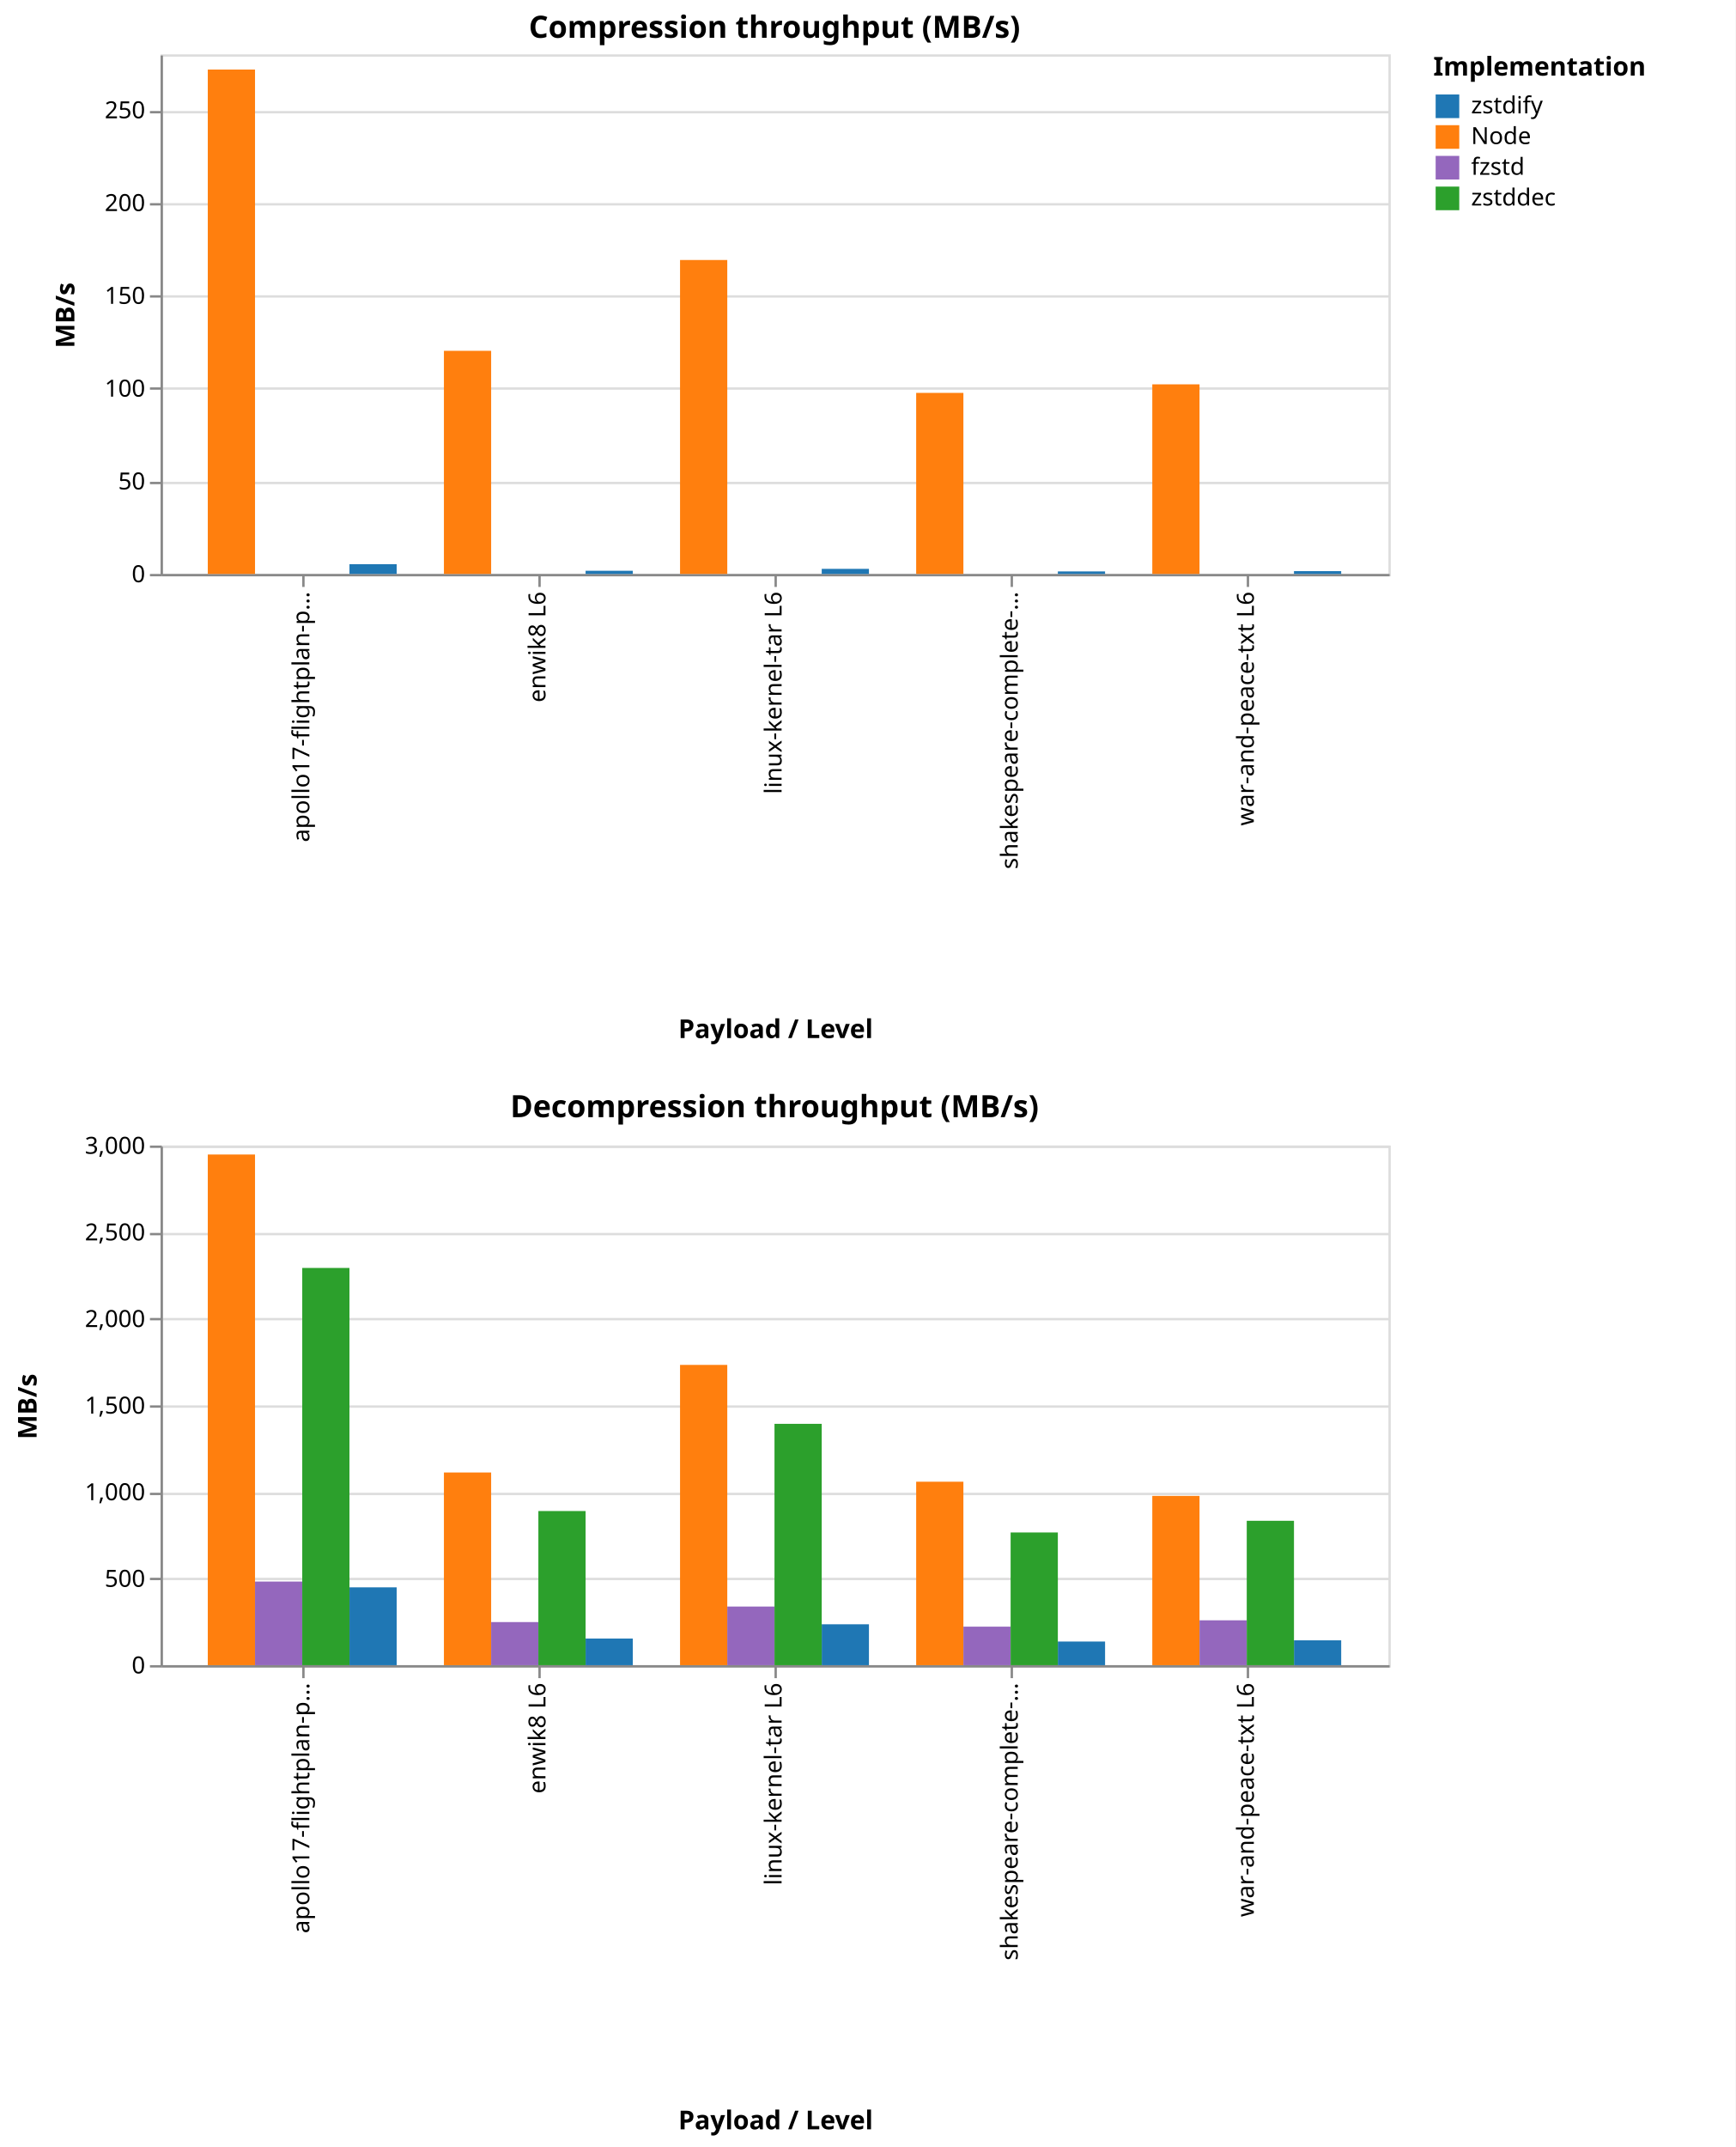
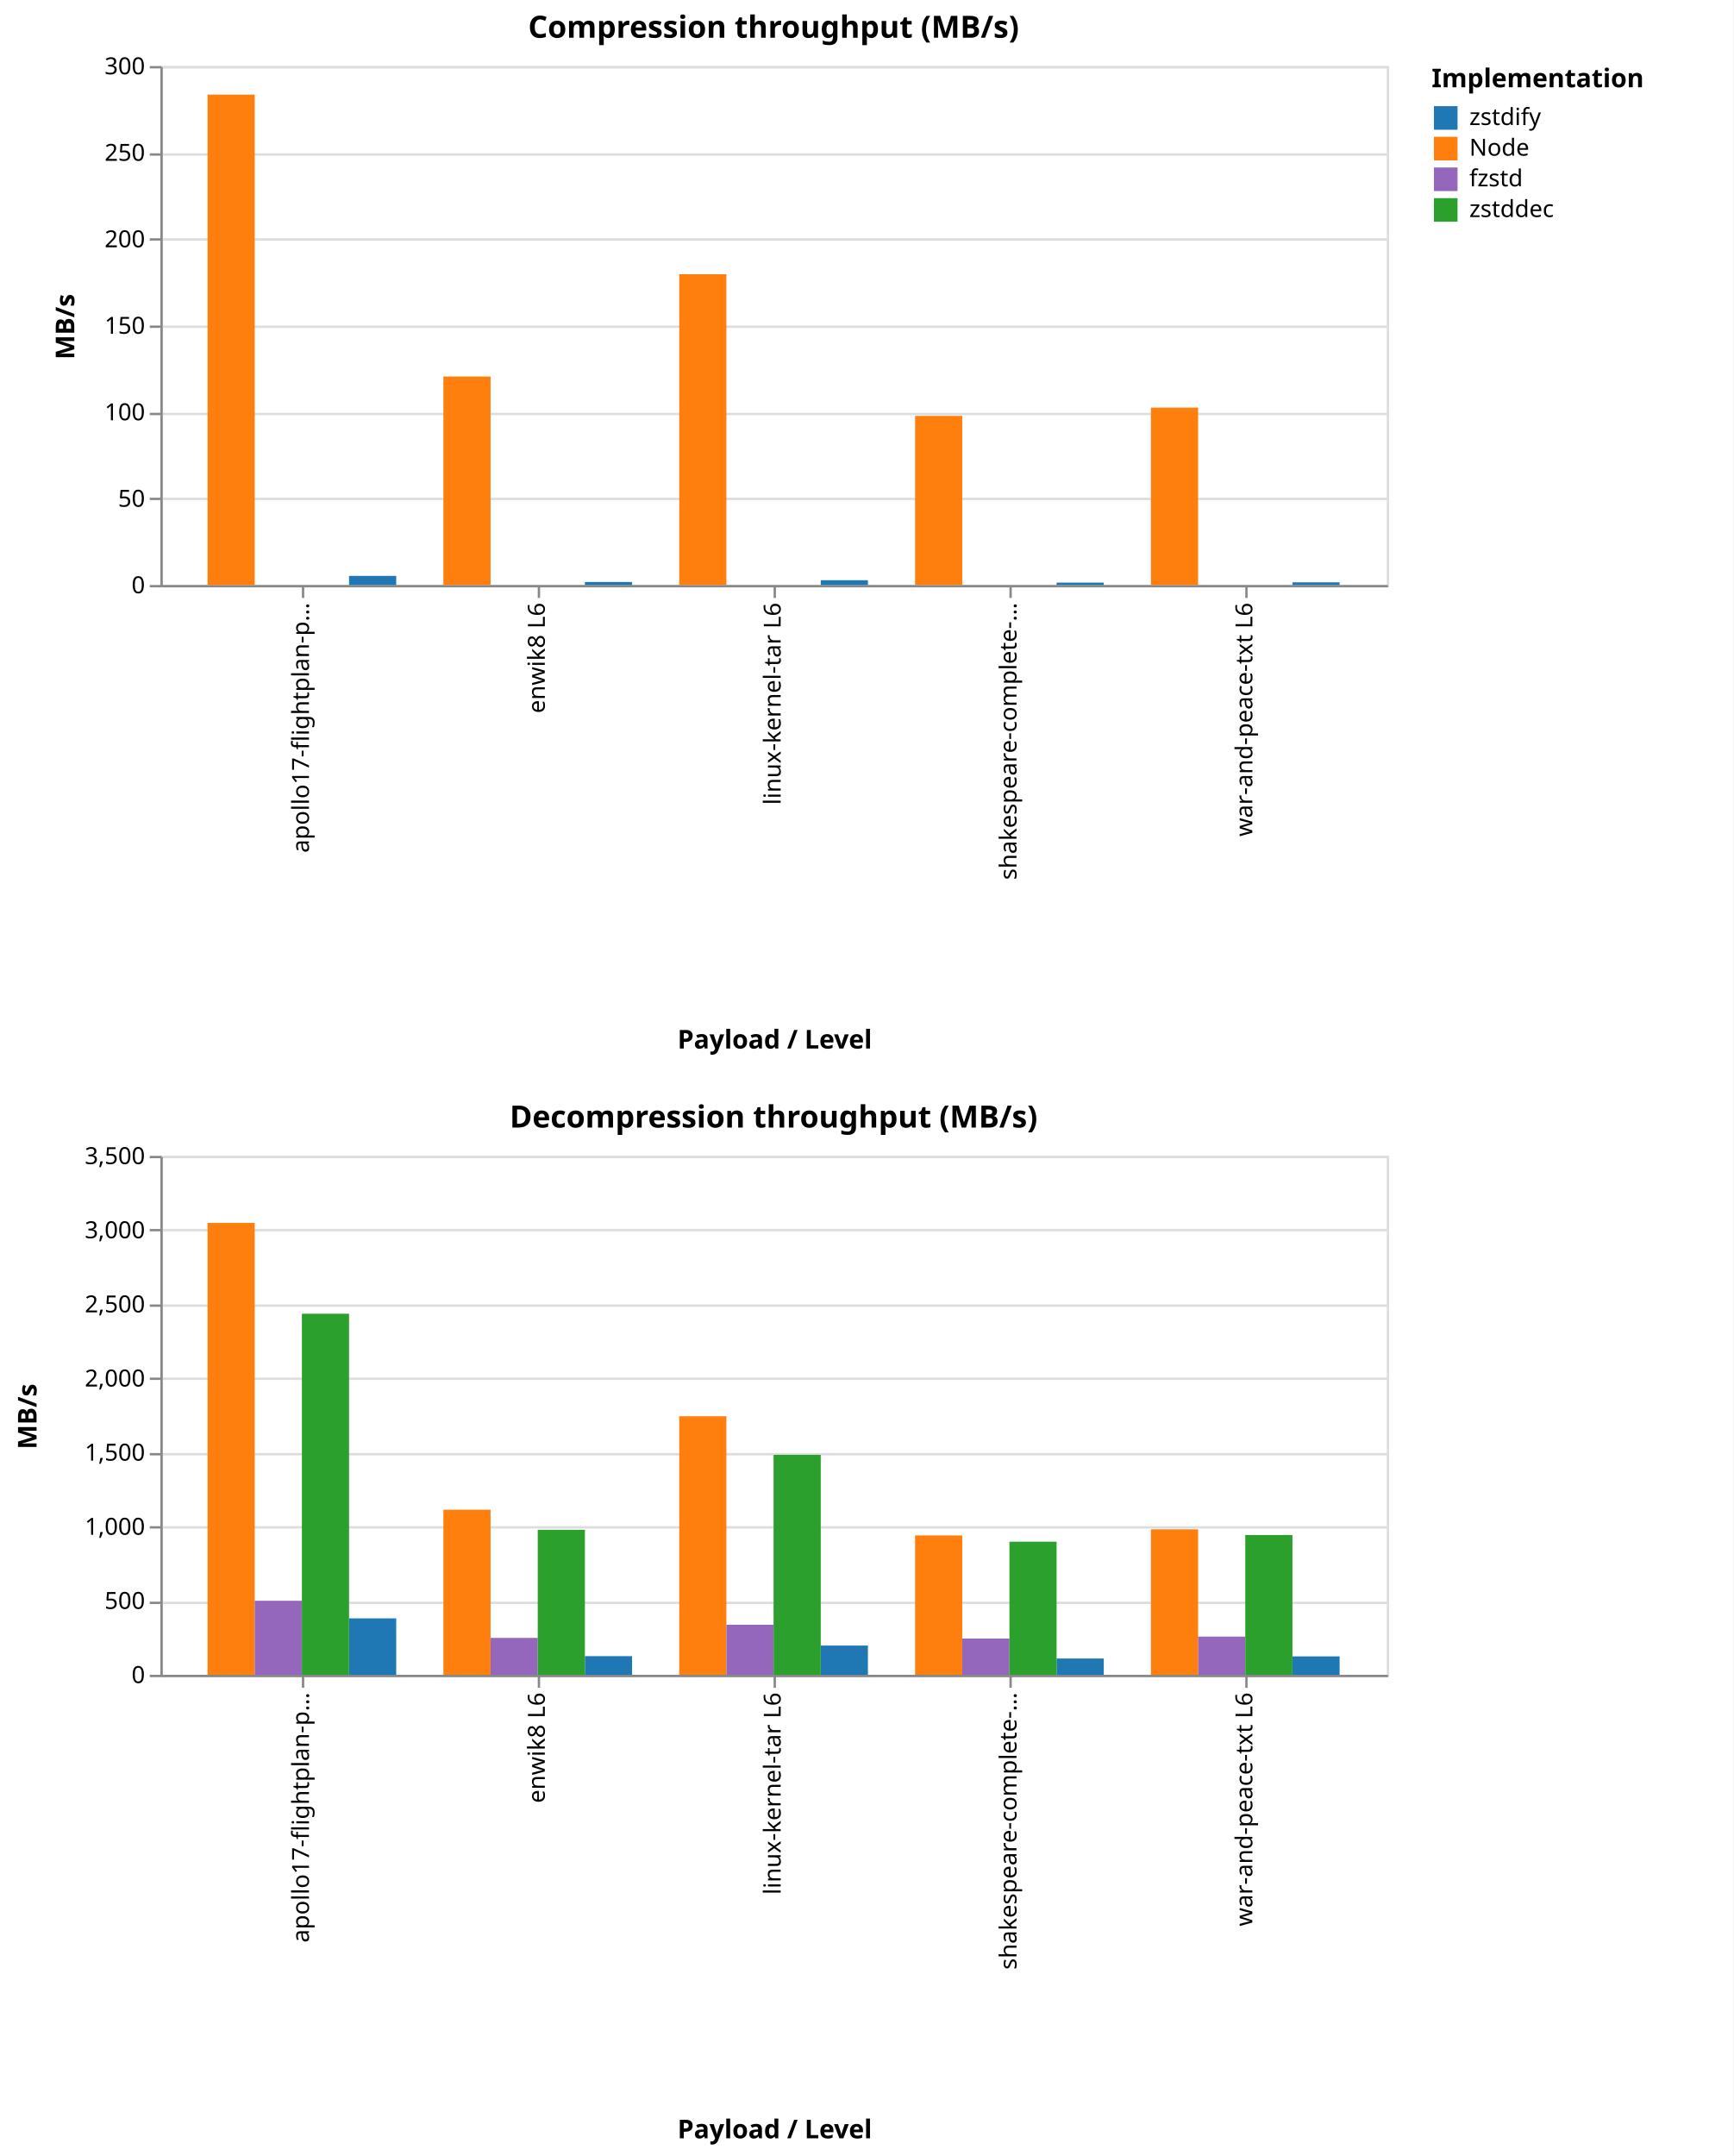
- <svg xmlns="http://www.w3.org/2000/svg" version="1.1" class="marks" width="735" height="909" viewBox="0 0 735 909">
-   <rect width="735" height="909" fill="white" />
-   <g fill="none" stroke-miterlimit="10" transform="translate(68,23)">
+ <svg xmlns="http://www.w3.org/2000/svg" version="1.1" class="marks" width="735" height="914" viewBox="0 0 735 914">
+   <rect width="735" height="914" fill="white" />
+   <g fill="none" stroke-miterlimit="10" transform="translate(68,28)">
    <g class="mark-group role-frame root" role="graphics-object" aria-roledescription="group mark container">
      <g transform="translate(0,0)">
        <path class="background" aria-hidden="true" d="M0,0h0v0h0Z" />
        <g>
          <g class="mark-group role-scope concat_0_group" role="graphics-object" aria-roledescription="group mark container">
            <g transform="translate(0,0)">
              <path class="background" aria-hidden="true" d="M0.5,0.5h520v220h-520Z" stroke="#ddd" />
              <g>
                <g class="mark-group role-axis" aria-hidden="true">
                  <g transform="translate(0.5,0.5)">
                    <path class="background" aria-hidden="true" d="M0,0h0v0h0Z" pointer-events="none" />
                    <g>
                      <g class="mark-rule role-axis-grid" pointer-events="none">
                        <line transform="translate(0,220)" x2="520" y2="0" stroke="#ddd" stroke-width="1" opacity="1" />
-                         <line transform="translate(0,181)" x2="520" y2="0" stroke="#ddd" stroke-width="1" opacity="1" />
-                         <line transform="translate(0,141)" x2="520" y2="0" stroke="#ddd" stroke-width="1" opacity="1" />
-                         <line transform="translate(0,102)" x2="520" y2="0" stroke="#ddd" stroke-width="1" opacity="1" />
-                         <line transform="translate(0,63)" x2="520" y2="0" stroke="#ddd" stroke-width="1" opacity="1" />
-                         <line transform="translate(0,24)" x2="520" y2="0" stroke="#ddd" stroke-width="1" opacity="1" />
+                         <line transform="translate(0,183)" x2="520" y2="0" stroke="#ddd" stroke-width="1" opacity="1" />
+                         <line transform="translate(0,147)" x2="520" y2="0" stroke="#ddd" stroke-width="1" opacity="1" />
+                         <line transform="translate(0,110)" x2="520" y2="0" stroke="#ddd" stroke-width="1" opacity="1" />
+                         <line transform="translate(0,73)" x2="520" y2="0" stroke="#ddd" stroke-width="1" opacity="1" />
+                         <line transform="translate(0,37)" x2="520" y2="0" stroke="#ddd" stroke-width="1" opacity="1" />
+                         <line transform="translate(0,0)" x2="520" y2="0" stroke="#ddd" stroke-width="1" opacity="1" />
                      </g>
                    </g>
                    <path class="foreground" aria-hidden="true" d="" pointer-events="none" display="none" />
                  </g>
                </g>
                <g class="mark-group role-axis" role="graphics-symbol" aria-roledescription="axis" aria-label="X-axis titled 'Payload / Level' for a discrete scale with 5 values: apollo17-flightplan-pdf L6, enwik8 L6, linux-kernel-tar L6, shakespeare-complete-txt L6, war-and-peace-txt L6">
                  <g transform="translate(0.5,220.5)">
                    <path class="background" aria-hidden="true" d="M0,0h0v0h0Z" pointer-events="none" />
                    <g>
                      <g class="mark-rule role-axis-tick" pointer-events="none">
                        <line transform="translate(60,0)" x2="0" y2="5" stroke="#888" stroke-width="1" opacity="1" />
                        <line transform="translate(160,0)" x2="0" y2="5" stroke="#888" stroke-width="1" opacity="1" />
                        <line transform="translate(260,0)" x2="0" y2="5" stroke="#888" stroke-width="1" opacity="1" />
                        <line transform="translate(360,0)" x2="0" y2="5" stroke="#888" stroke-width="1" opacity="1" />
                        <line transform="translate(460,0)" x2="0" y2="5" stroke="#888" stroke-width="1" opacity="1" />
                      </g>
                      <g class="mark-text role-axis-label" pointer-events="none">
                        <text text-anchor="end" transform="translate(59.5,7) rotate(270) translate(0,3)" font-family="sans-serif" font-size="10px" fill="#000" opacity="1">apollo17-flightplan-p…</text>
                        <text text-anchor="end" transform="translate(159.5,7) rotate(270) translate(0,3)" font-family="sans-serif" font-size="10px" fill="#000" opacity="1">enwik8 L6</text>
                        <text text-anchor="end" transform="translate(259.5,7) rotate(270) translate(0,3)" font-family="sans-serif" font-size="10px" fill="#000" opacity="1">linux-kernel-tar L6</text>
                        <text text-anchor="end" transform="translate(359.5,7) rotate(270) translate(0,3)" font-family="sans-serif" font-size="10px" fill="#000" opacity="1">shakespeare-complete-…</text>
                        <text text-anchor="end" transform="translate(459.5,7) rotate(270) translate(0,3)" font-family="sans-serif" font-size="10px" fill="#000" opacity="1">war-and-peace-txt L6</text>
                      </g>
                      <g class="mark-rule role-axis-domain" pointer-events="none">
                        <line transform="translate(0,0)" x2="520" y2="0" stroke="#888" stroke-width="1" opacity="1" />
                      </g>
                      <g class="mark-text role-axis-title" pointer-events="none">
                        <text text-anchor="middle" transform="translate(260,196)" font-family="sans-serif" font-size="11px" font-weight="bold" fill="#000" opacity="1">Payload / Level</text>
                      </g>
                    </g>
                    <path class="foreground" aria-hidden="true" d="" pointer-events="none" display="none" />
                  </g>
                </g>
-                 <g class="mark-group role-axis" role="graphics-symbol" aria-roledescription="axis" aria-label="Y-axis titled 'MB/s' for a linear scale with values from 0 to 280">
+                 <g class="mark-group role-axis" role="graphics-symbol" aria-roledescription="axis" aria-label="Y-axis titled 'MB/s' for a linear scale with values from 0 to 300">
                  <g transform="translate(0.5,0.5)">
                    <path class="background" aria-hidden="true" d="M0,0h0v0h0Z" pointer-events="none" />
                    <g>
                      <g class="mark-rule role-axis-tick" pointer-events="none">
                        <line transform="translate(0,220)" x2="-5" y2="0" stroke="#888" stroke-width="1" opacity="1" />
-                         <line transform="translate(0,181)" x2="-5" y2="0" stroke="#888" stroke-width="1" opacity="1" />
-                         <line transform="translate(0,141)" x2="-5" y2="0" stroke="#888" stroke-width="1" opacity="1" />
-                         <line transform="translate(0,102)" x2="-5" y2="0" stroke="#888" stroke-width="1" opacity="1" />
-                         <line transform="translate(0,63)" x2="-5" y2="0" stroke="#888" stroke-width="1" opacity="1" />
-                         <line transform="translate(0,24)" x2="-5" y2="0" stroke="#888" stroke-width="1" opacity="1" />
+                         <line transform="translate(0,183)" x2="-5" y2="0" stroke="#888" stroke-width="1" opacity="1" />
+                         <line transform="translate(0,147)" x2="-5" y2="0" stroke="#888" stroke-width="1" opacity="1" />
+                         <line transform="translate(0,110)" x2="-5" y2="0" stroke="#888" stroke-width="1" opacity="1" />
+                         <line transform="translate(0,73)" x2="-5" y2="0" stroke="#888" stroke-width="1" opacity="1" />
+                         <line transform="translate(0,37)" x2="-5" y2="0" stroke="#888" stroke-width="1" opacity="1" />
+                         <line transform="translate(0,0)" x2="-5" y2="0" stroke="#888" stroke-width="1" opacity="1" />
                      </g>
                      <g class="mark-text role-axis-label" pointer-events="none">
                        <text text-anchor="end" transform="translate(-7,223)" font-family="sans-serif" font-size="10px" fill="#000" opacity="1">0</text>
-                         <text text-anchor="end" transform="translate(-7,183.7143)" font-family="sans-serif" font-size="10px" fill="#000" opacity="1">50</text>
-                         <text text-anchor="end" transform="translate(-7,144.4286)" font-family="sans-serif" font-size="10px" fill="#000" opacity="1">100</text>
-                         <text text-anchor="end" transform="translate(-7,105.1429)" font-family="sans-serif" font-size="10px" fill="#000" opacity="1">150</text>
-                         <text text-anchor="end" transform="translate(-7,65.85714)" font-family="sans-serif" font-size="10px" fill="#000" opacity="1">200</text>
-                         <text text-anchor="end" transform="translate(-7,26.57143)" font-family="sans-serif" font-size="10px" fill="#000" opacity="1">250</text>
+                         <text text-anchor="end" transform="translate(-7,186.3333)" font-family="sans-serif" font-size="10px" fill="#000" opacity="1">50</text>
+                         <text text-anchor="end" transform="translate(-7,149.6667)" font-family="sans-serif" font-size="10px" fill="#000" opacity="1">100</text>
+                         <text text-anchor="end" transform="translate(-7,113)" font-family="sans-serif" font-size="10px" fill="#000" opacity="1">150</text>
+                         <text text-anchor="end" transform="translate(-7,76.33333)" font-family="sans-serif" font-size="10px" fill="#000" opacity="1">200</text>
+                         <text text-anchor="end" transform="translate(-7,39.66667)" font-family="sans-serif" font-size="10px" fill="#000" opacity="1">250</text>
+                         <text text-anchor="end" transform="translate(-7,3)" font-family="sans-serif" font-size="10px" fill="#000" opacity="1">300</text>
                      </g>
                      <g class="mark-rule role-axis-domain" pointer-events="none">
                        <line transform="translate(0,220)" x2="0" y2="-220" stroke="#888" stroke-width="1" opacity="1" />
                      </g>
                      <g class="mark-text role-axis-title" pointer-events="none">
                        <text text-anchor="middle" transform="translate(-35,110) rotate(-90) translate(0,-2)" font-family="sans-serif" font-size="11px" font-weight="bold" fill="#000" opacity="1">MB/s</text>
                      </g>
                    </g>
                    <path class="foreground" aria-hidden="true" d="" pointer-events="none" display="none" />
                  </g>
                </g>
                <g class="mark-rect role-mark concat_0_marks" role="graphics-object" aria-roledescription="rect mark container">
-                   <path aria-label="Payload / Level: war-and-peace-txt L6; MB/s: 1.52108907363; impl: zstdify" role="graphics-symbol" aria-roledescription="bar" d="M480,218.805h20v1.195h-20Z" fill="#1f77b4" />
-                   <path aria-label="Payload / Level: war-and-peace-txt L6; MB/s: 102.170845981; impl: Node" role="graphics-symbol" aria-roledescription="bar" d="M420,139.723h20v80.277h-20Z" fill="#ff7f0e" />
-                   <path aria-label="Payload / Level: shakespeare-complete-txt L6; MB/s: 1.36531256418; impl: zstdify" role="graphics-symbol" aria-roledescription="bar" d="M380,218.927h20v1.073h-20Z" fill="#1f77b4" />
-                   <path aria-label="Payload / Level: shakespeare-complete-txt L6; MB/s: 97.5653128396; impl: Node" role="graphics-symbol" aria-roledescription="bar" d="M320,143.342h20v76.658h-20Z" fill="#ff7f0e" />
-                   <path aria-label="Payload / Level: enwik8 L6; MB/s: 1.71315163152; impl: zstdify" role="graphics-symbol" aria-roledescription="bar" d="M180,218.654h20v1.346h-20Z" fill="#1f77b4" />
-                   <path aria-label="Payload / Level: enwik8 L6; MB/s: 120.234608477; impl: Node" role="graphics-symbol" aria-roledescription="bar" d="M120,125.53h20v94.47h-20Z" fill="#ff7f0e" />
-                   <path aria-label="Payload / Level: linux-kernel-tar L6; MB/s: 2.74297044991; impl: zstdify" role="graphics-symbol" aria-roledescription="bar" d="M280,217.845h20v2.155h-20Z" fill="#1f77b4" />
-                   <path aria-label="Payload / Level: linux-kernel-tar L6; MB/s: 169.168926929; impl: Node" role="graphics-symbol" aria-roledescription="bar" d="M220,87.082h20v132.918h-20Z" fill="#ff7f0e" />
-                   <path aria-label="Payload / Level: apollo17-flightplan-pdf L6; MB/s: 5.26983407149; impl: zstdify" role="graphics-symbol" aria-roledescription="bar" d="M80,215.859h20v4.141h-20Z" fill="#1f77b4" />
-                   <path aria-label="Payload / Level: apollo17-flightplan-pdf L6; MB/s: 271.794480323; impl: Node" role="graphics-symbol" aria-roledescription="bar" d="M20,6.447h20v213.553h-20Z" fill="#ff7f0e" />
+                   <path aria-label="Payload / Level: war-and-peace-txt L6; MB/s: 1.54864911288; impl: zstdify" role="graphics-symbol" aria-roledescription="bar" d="M480,218.864h20v1.136h-20Z" fill="#1f77b4" />
+                   <path aria-label="Payload / Level: war-and-peace-txt L6; MB/s: 102.539785972; impl: Node" role="graphics-symbol" aria-roledescription="bar" d="M420,144.804h20v75.196h-20Z" fill="#ff7f0e" />
+                   <path aria-label="Payload / Level: shakespeare-complete-txt L6; MB/s: 1.38047232394; impl: zstdify" role="graphics-symbol" aria-roledescription="bar" d="M380,218.988h20v1.012h-20Z" fill="#1f77b4" />
+                   <path aria-label="Payload / Level: shakespeare-complete-txt L6; MB/s: 97.7528507524; impl: Node" role="graphics-symbol" aria-roledescription="bar" d="M320,148.315h20v71.685h-20Z" fill="#ff7f0e" />
+                   <path aria-label="Payload / Level: enwik8 L6; MB/s: 1.7352951058; impl: zstdify" role="graphics-symbol" aria-roledescription="bar" d="M180,218.727h20v1.273h-20Z" fill="#1f77b4" />
+                   <path aria-label="Payload / Level: enwik8 L6; MB/s: 120.516169488; impl: Node" role="graphics-symbol" aria-roledescription="bar" d="M120,131.621h20v88.379h-20Z" fill="#ff7f0e" />
+                   <path aria-label="Payload / Level: linux-kernel-tar L6; MB/s: 2.77241061138; impl: zstdify" role="graphics-symbol" aria-roledescription="bar" d="M280,217.967h20v2.033h-20Z" fill="#1f77b4" />
+                   <path aria-label="Payload / Level: linux-kernel-tar L6; MB/s: 179.658356892; impl: Node" role="graphics-symbol" aria-roledescription="bar" d="M220,88.251h20v131.749h-20Z" fill="#ff7f0e" />
+                   <path aria-label="Payload / Level: apollo17-flightplan-pdf L6; MB/s: 5.26267653489; impl: zstdify" role="graphics-symbol" aria-roledescription="bar" d="M80,216.141h20v3.859h-20Z" fill="#1f77b4" />
+                   <path aria-label="Payload / Level: apollo17-flightplan-pdf L6; MB/s: 283.488592867; impl: Node" role="graphics-symbol" aria-roledescription="bar" d="M20,12.108h20v207.892h-20Z" fill="#ff7f0e" />
                </g>
                <g class="mark-group role-title">
-                   <g transform="translate(260,-17)">
+                   <g transform="translate(260,-22)">
                    <path class="background" aria-hidden="true" d="M0,0h0v0h0Z" pointer-events="none" />
                    <g>
                      <g class="mark-text role-title-text" role="graphics-symbol" aria-roledescription="title" aria-label="Title text 'Compression throughput (MB/s)'" pointer-events="none">
                        <text text-anchor="middle" transform="translate(0,10)" font-family="sans-serif" font-size="13px" font-weight="bold" fill="#000" opacity="1">Compression throughput (MB/s)</text>
                      </g>
                    </g>
                    <path class="foreground" aria-hidden="true" d="" pointer-events="none" display="none" />
                  </g>
                </g>
              </g>
              <path class="foreground" aria-hidden="true" d="" display="none" />
            </g>
          </g>
          <g class="mark-group role-scope concat_1_group" role="graphics-object" aria-roledescription="group mark container">
            <g transform="translate(0,462)">
              <path class="background" aria-hidden="true" d="M0.5,0.5h520v220h-520Z" stroke="#ddd" />
              <g>
                <g class="mark-group role-axis" aria-hidden="true">
                  <g transform="translate(0.5,0.5)">
                    <path class="background" aria-hidden="true" d="M0,0h0v0h0Z" pointer-events="none" />
                    <g>
                      <g class="mark-rule role-axis-grid" pointer-events="none">
                        <line transform="translate(0,220)" x2="520" y2="0" stroke="#ddd" stroke-width="1" opacity="1" />
-                         <line transform="translate(0,183)" x2="520" y2="0" stroke="#ddd" stroke-width="1" opacity="1" />
-                         <line transform="translate(0,147)" x2="520" y2="0" stroke="#ddd" stroke-width="1" opacity="1" />
-                         <line transform="translate(0,110)" x2="520" y2="0" stroke="#ddd" stroke-width="1" opacity="1" />
-                         <line transform="translate(0,73)" x2="520" y2="0" stroke="#ddd" stroke-width="1" opacity="1" />
-                         <line transform="translate(0,37)" x2="520" y2="0" stroke="#ddd" stroke-width="1" opacity="1" />
+                         <line transform="translate(0,189)" x2="520" y2="0" stroke="#ddd" stroke-width="1" opacity="1" />
+                         <line transform="translate(0,157)" x2="520" y2="0" stroke="#ddd" stroke-width="1" opacity="1" />
+                         <line transform="translate(0,126)" x2="520" y2="0" stroke="#ddd" stroke-width="1" opacity="1" />
+                         <line transform="translate(0,94)" x2="520" y2="0" stroke="#ddd" stroke-width="1" opacity="1" />
+                         <line transform="translate(0,63)" x2="520" y2="0" stroke="#ddd" stroke-width="1" opacity="1" />
+                         <line transform="translate(0,31)" x2="520" y2="0" stroke="#ddd" stroke-width="1" opacity="1" />
                        <line transform="translate(0,0)" x2="520" y2="0" stroke="#ddd" stroke-width="1" opacity="1" />
                      </g>
                    </g>
                    <path class="foreground" aria-hidden="true" d="" pointer-events="none" display="none" />
                  </g>
                </g>
                <g class="mark-group role-axis" role="graphics-symbol" aria-roledescription="axis" aria-label="X-axis titled 'Payload / Level' for a discrete scale with 5 values: apollo17-flightplan-pdf L6, enwik8 L6, linux-kernel-tar L6, shakespeare-complete-txt L6, war-and-peace-txt L6">
                  <g transform="translate(0.5,220.5)">
                    <path class="background" aria-hidden="true" d="M0,0h0v0h0Z" pointer-events="none" />
                    <g>
                      <g class="mark-rule role-axis-tick" pointer-events="none">
                        <line transform="translate(60,0)" x2="0" y2="5" stroke="#888" stroke-width="1" opacity="1" />
                        <line transform="translate(160,0)" x2="0" y2="5" stroke="#888" stroke-width="1" opacity="1" />
                        <line transform="translate(260,0)" x2="0" y2="5" stroke="#888" stroke-width="1" opacity="1" />
                        <line transform="translate(360,0)" x2="0" y2="5" stroke="#888" stroke-width="1" opacity="1" />
                        <line transform="translate(460,0)" x2="0" y2="5" stroke="#888" stroke-width="1" opacity="1" />
                      </g>
                      <g class="mark-text role-axis-label" pointer-events="none">
                        <text text-anchor="end" transform="translate(59.5,7) rotate(270) translate(0,3)" font-family="sans-serif" font-size="10px" fill="#000" opacity="1">apollo17-flightplan-p…</text>
                        <text text-anchor="end" transform="translate(159.5,7) rotate(270) translate(0,3)" font-family="sans-serif" font-size="10px" fill="#000" opacity="1">enwik8 L6</text>
                        <text text-anchor="end" transform="translate(259.5,7) rotate(270) translate(0,3)" font-family="sans-serif" font-size="10px" fill="#000" opacity="1">linux-kernel-tar L6</text>
                        <text text-anchor="end" transform="translate(359.5,7) rotate(270) translate(0,3)" font-family="sans-serif" font-size="10px" fill="#000" opacity="1">shakespeare-complete-…</text>
                        <text text-anchor="end" transform="translate(459.5,7) rotate(270) translate(0,3)" font-family="sans-serif" font-size="10px" fill="#000" opacity="1">war-and-peace-txt L6</text>
                      </g>
                      <g class="mark-rule role-axis-domain" pointer-events="none">
                        <line transform="translate(0,0)" x2="520" y2="0" stroke="#888" stroke-width="1" opacity="1" />
                      </g>
                      <g class="mark-text role-axis-title" pointer-events="none">
                        <text text-anchor="middle" transform="translate(260,196)" font-family="sans-serif" font-size="11px" font-weight="bold" fill="#000" opacity="1">Payload / Level</text>
                      </g>
                    </g>
                    <path class="foreground" aria-hidden="true" d="" pointer-events="none" display="none" />
                  </g>
                </g>
-                 <g class="mark-group role-axis" role="graphics-symbol" aria-roledescription="axis" aria-label="Y-axis titled 'MB/s' for a linear scale with values from 0 to 3,000">
+                 <g class="mark-group role-axis" role="graphics-symbol" aria-roledescription="axis" aria-label="Y-axis titled 'MB/s' for a linear scale with values from 0 to 3,500">
                  <g transform="translate(0.5,0.5)">
                    <path class="background" aria-hidden="true" d="M0,0h0v0h0Z" pointer-events="none" />
                    <g>
                      <g class="mark-rule role-axis-tick" pointer-events="none">
                        <line transform="translate(0,220)" x2="-5" y2="0" stroke="#888" stroke-width="1" opacity="1" />
-                         <line transform="translate(0,183)" x2="-5" y2="0" stroke="#888" stroke-width="1" opacity="1" />
-                         <line transform="translate(0,147)" x2="-5" y2="0" stroke="#888" stroke-width="1" opacity="1" />
-                         <line transform="translate(0,110)" x2="-5" y2="0" stroke="#888" stroke-width="1" opacity="1" />
-                         <line transform="translate(0,73)" x2="-5" y2="0" stroke="#888" stroke-width="1" opacity="1" />
-                         <line transform="translate(0,37)" x2="-5" y2="0" stroke="#888" stroke-width="1" opacity="1" />
+                         <line transform="translate(0,189)" x2="-5" y2="0" stroke="#888" stroke-width="1" opacity="1" />
+                         <line transform="translate(0,157)" x2="-5" y2="0" stroke="#888" stroke-width="1" opacity="1" />
+                         <line transform="translate(0,126)" x2="-5" y2="0" stroke="#888" stroke-width="1" opacity="1" />
+                         <line transform="translate(0,94)" x2="-5" y2="0" stroke="#888" stroke-width="1" opacity="1" />
+                         <line transform="translate(0,63)" x2="-5" y2="0" stroke="#888" stroke-width="1" opacity="1" />
+                         <line transform="translate(0,31)" x2="-5" y2="0" stroke="#888" stroke-width="1" opacity="1" />
                        <line transform="translate(0,0)" x2="-5" y2="0" stroke="#888" stroke-width="1" opacity="1" />
                      </g>
                      <g class="mark-text role-axis-label" pointer-events="none">
                        <text text-anchor="end" transform="translate(-7,223)" font-family="sans-serif" font-size="10px" fill="#000" opacity="1">0</text>
-                         <text text-anchor="end" transform="translate(-7,186.3333)" font-family="sans-serif" font-size="10px" fill="#000" opacity="1">500</text>
-                         <text text-anchor="end" transform="translate(-7,149.6667)" font-family="sans-serif" font-size="10px" fill="#000" opacity="1">1,000</text>
-                         <text text-anchor="end" transform="translate(-7,113)" font-family="sans-serif" font-size="10px" fill="#000" opacity="1">1,500</text>
-                         <text text-anchor="end" transform="translate(-7,76.33333)" font-family="sans-serif" font-size="10px" fill="#000" opacity="1">2,000</text>
-                         <text text-anchor="end" transform="translate(-7,39.66667)" font-family="sans-serif" font-size="10px" fill="#000" opacity="1">2,500</text>
-                         <text text-anchor="end" transform="translate(-7,3)" font-family="sans-serif" font-size="10px" fill="#000" opacity="1">3,000</text>
+                         <text text-anchor="end" transform="translate(-7,191.5714)" font-family="sans-serif" font-size="10px" fill="#000" opacity="1">500</text>
+                         <text text-anchor="end" transform="translate(-7,160.1429)" font-family="sans-serif" font-size="10px" fill="#000" opacity="1">1,000</text>
+                         <text text-anchor="end" transform="translate(-7,128.7143)" font-family="sans-serif" font-size="10px" fill="#000" opacity="1">1,500</text>
+                         <text text-anchor="end" transform="translate(-7,97.28571)" font-family="sans-serif" font-size="10px" fill="#000" opacity="1">2,000</text>
+                         <text text-anchor="end" transform="translate(-7,65.85714)" font-family="sans-serif" font-size="10px" fill="#000" opacity="1">2,500</text>
+                         <text text-anchor="end" transform="translate(-7,34.42857)" font-family="sans-serif" font-size="10px" fill="#000" opacity="1">3,000</text>
+                         <text text-anchor="end" transform="translate(-7,3)" font-family="sans-serif" font-size="10px" fill="#000" opacity="1">3,500</text>
                      </g>
                      <g class="mark-rule role-axis-domain" pointer-events="none">
                        <line transform="translate(0,220)" x2="0" y2="-220" stroke="#888" stroke-width="1" opacity="1" />
                      </g>
                      <g class="mark-text role-axis-title" pointer-events="none">
                        <text text-anchor="middle" transform="translate(-51,110) rotate(-90) translate(0,-2)" font-family="sans-serif" font-size="11px" font-weight="bold" fill="#000" opacity="1">MB/s</text>
                      </g>
                    </g>
                    <path class="foreground" aria-hidden="true" d="" pointer-events="none" display="none" />
                  </g>
                </g>
                <g class="mark-rect role-mark concat_1_marks" role="graphics-object" aria-roledescription="rect mark container">
-                   <path aria-label="Payload / Level: war-and-peace-txt L6; MB/s: 143.397793904; impl: zstdify" role="graphics-symbol" aria-roledescription="bar" d="M480,209.484h20v10.516h-20Z" fill="#1f77b4" />
-                   <path aria-label="Payload / Level: war-and-peace-txt L6; MB/s: 977.252669834; impl: Node" role="graphics-symbol" aria-roledescription="bar" d="M420,148.335h20v71.665h-20Z" fill="#ff7f0e" />
-                   <path aria-label="Payload / Level: war-and-peace-txt L6; MB/s: 258.951856249; impl: fzstd" role="graphics-symbol" aria-roledescription="bar" d="M440,201.01h20v18.99h-20Z" fill="#9467bd" />
-                   <path aria-label="Payload / Level: war-and-peace-txt L6; MB/s: 833.522694076; impl: zstddec" role="graphics-symbol" aria-roledescription="bar" d="M460,158.875h20v61.125h-20Z" fill="#2ca02c" />
-                   <path aria-label="Payload / Level: shakespeare-complete-txt L6; MB/s: 136.436146376; impl: zstdify" role="graphics-symbol" aria-roledescription="bar" d="M380,209.995h20v10.005h-20Z" fill="#1f77b4" />
-                   <path aria-label="Payload / Level: shakespeare-complete-txt L6; MB/s: 1059.15142407; impl: Node" role="graphics-symbol" aria-roledescription="bar" d="M320,142.329h20v77.671h-20Z" fill="#ff7f0e" />
-                   <path aria-label="Payload / Level: shakespeare-complete-txt L6; MB/s: 222.364886719; impl: fzstd" role="graphics-symbol" aria-roledescription="bar" d="M340,203.693h20v16.307h-20Z" fill="#9467bd" />
-                   <path aria-label="Payload / Level: shakespeare-complete-txt L6; MB/s: 766.064908376; impl: zstddec" role="graphics-symbol" aria-roledescription="bar" d="M360,163.822h20v56.178h-20Z" fill="#2ca02c" />
-                   <path aria-label="Payload / Level: enwik8 L6; MB/s: 153.776448714; impl: zstdify" role="graphics-symbol" aria-roledescription="bar" d="M180,208.723h20v11.277h-20Z" fill="#1f77b4" />
-                   <path aria-label="Payload / Level: enwik8 L6; MB/s: 1112.37516521; impl: Node" role="graphics-symbol" aria-roledescription="bar" d="M120,138.426h20v81.574h-20Z" fill="#ff7f0e" />
-                   <path aria-label="Payload / Level: enwik8 L6; MB/s: 248.770059414; impl: fzstd" role="graphics-symbol" aria-roledescription="bar" d="M140,201.757h20v18.243h-20Z" fill="#9467bd" />
-                   <path aria-label="Payload / Level: enwik8 L6; MB/s: 889.864637515; impl: zstddec" role="graphics-symbol" aria-roledescription="bar" d="M160,154.743h20v65.257h-20Z" fill="#2ca02c" />
-                   <path aria-label="Payload / Level: linux-kernel-tar L6; MB/s: 236.035095886; impl: zstdify" role="graphics-symbol" aria-roledescription="bar" d="M280,202.691h20v17.309h-20Z" fill="#1f77b4" />
-                   <path aria-label="Payload / Level: linux-kernel-tar L6; MB/s: 1733.54164086; impl: Node" role="graphics-symbol" aria-roledescription="bar" d="M220,92.874h20v127.126h-20Z" fill="#ff7f0e" />
-                   <path aria-label="Payload / Level: linux-kernel-tar L6; MB/s: 338.455033286; impl: fzstd" role="graphics-symbol" aria-roledescription="bar" d="M240,195.18h20v24.82h-20Z" fill="#9467bd" />
-                   <path aria-label="Payload / Level: linux-kernel-tar L6; MB/s: 1393.30279851; impl: zstddec" role="graphics-symbol" aria-roledescription="bar" d="M260,117.824h20v102.176h-20Z" fill="#2ca02c" />
-                   <path aria-label="Payload / Level: apollo17-flightplan-pdf L6; MB/s: 449.312052616; impl: zstdify" role="graphics-symbol" aria-roledescription="bar" d="M80,187.05h20v32.95h-20Z" fill="#1f77b4" />
-                   <path aria-label="Payload / Level: apollo17-flightplan-pdf L6; MB/s: 2948.19108268; impl: Node" role="graphics-symbol" aria-roledescription="bar" d="M20,3.799h20v216.201h-20Z" fill="#ff7f0e" />
-                   <path aria-label="Payload / Level: apollo17-flightplan-pdf L6; MB/s: 482.696625458; impl: fzstd" role="graphics-symbol" aria-roledescription="bar" d="M40,184.602h20v35.398h-20Z" fill="#9467bd" />
-                   <path aria-label="Payload / Level: apollo17-flightplan-pdf L6; MB/s: 2293.3004356; impl: zstddec" role="graphics-symbol" aria-roledescription="bar" d="M60,51.825h20v168.175h-20Z" fill="#2ca02c" />
+                   <path aria-label="Payload / Level: war-and-peace-txt L6; MB/s: 124.14466184; impl: zstdify" role="graphics-symbol" aria-roledescription="bar" d="M480,212.197h20v7.803h-20Z" fill="#1f77b4" />
+                   <path aria-label="Payload / Level: war-and-peace-txt L6; MB/s: 981.099324696; impl: Node" role="graphics-symbol" aria-roledescription="bar" d="M420,158.331h20v61.669h-20Z" fill="#ff7f0e" />
+                   <path aria-label="Payload / Level: war-and-peace-txt L6; MB/s: 257.517768267; impl: fzstd" role="graphics-symbol" aria-roledescription="bar" d="M440,203.813h20v16.187h-20Z" fill="#9467bd" />
+                   <path aria-label="Payload / Level: war-and-peace-txt L6; MB/s: 942.795698442; impl: zstddec" role="graphics-symbol" aria-roledescription="bar" d="M460,160.739h20v59.261h-20Z" fill="#2ca02c" />
+                   <path aria-label="Payload / Level: shakespeare-complete-txt L6; MB/s: 109.822631053; impl: zstdify" role="graphics-symbol" aria-roledescription="bar" d="M380,213.097h20v6.903h-20Z" fill="#1f77b4" />
+                   <path aria-label="Payload / Level: shakespeare-complete-txt L6; MB/s: 939.956492303; impl: Node" role="graphics-symbol" aria-roledescription="bar" d="M320,160.917h20v59.083h-20Z" fill="#ff7f0e" />
+                   <path aria-label="Payload / Level: shakespeare-complete-txt L6; MB/s: 244.318948838; impl: fzstd" role="graphics-symbol" aria-roledescription="bar" d="M340,204.643h20v15.357h-20Z" fill="#9467bd" />
+                   <path aria-label="Payload / Level: shakespeare-complete-txt L6; MB/s: 897.684554075; impl: zstddec" role="graphics-symbol" aria-roledescription="bar" d="M360,163.574h20v56.426h-20Z" fill="#2ca02c" />
+                   <path aria-label="Payload / Level: enwik8 L6; MB/s: 125.786030738; impl: zstdify" role="graphics-symbol" aria-roledescription="bar" d="M180,212.093h20v7.907h-20Z" fill="#1f77b4" />
+                   <path aria-label="Payload / Level: enwik8 L6; MB/s: 1113.38443807; impl: Node" role="graphics-symbol" aria-roledescription="bar" d="M120,150.016h20v69.984h-20Z" fill="#ff7f0e" />
+                   <path aria-label="Payload / Level: enwik8 L6; MB/s: 248.85365926; impl: fzstd" role="graphics-symbol" aria-roledescription="bar" d="M140,204.358h20v15.642h-20Z" fill="#9467bd" />
+                   <path aria-label="Payload / Level: enwik8 L6; MB/s: 977.959500397; impl: zstddec" role="graphics-symbol" aria-roledescription="bar" d="M160,158.528h20v61.472h-20Z" fill="#2ca02c" />
+                   <path aria-label="Payload / Level: linux-kernel-tar L6; MB/s: 197.160974922; impl: zstdify" role="graphics-symbol" aria-roledescription="bar" d="M280,207.607h20v12.393h-20Z" fill="#1f77b4" />
+                   <path aria-label="Payload / Level: linux-kernel-tar L6; MB/s: 1743.75262958; impl: Node" role="graphics-symbol" aria-roledescription="bar" d="M220,110.393h20v109.607h-20Z" fill="#ff7f0e" />
+                   <path aria-label="Payload / Level: linux-kernel-tar L6; MB/s: 337.565174171; impl: fzstd" role="graphics-symbol" aria-roledescription="bar" d="M240,198.782h20v21.218h-20Z" fill="#9467bd" />
+                   <path aria-label="Payload / Level: linux-kernel-tar L6; MB/s: 1483.35257237; impl: zstddec" role="graphics-symbol" aria-roledescription="bar" d="M260,126.761h20v93.239h-20Z" fill="#2ca02c" />
+                   <path aria-label="Payload / Level: apollo17-flightplan-pdf L6; MB/s: 380.516204988; impl: zstdify" role="graphics-symbol" aria-roledescription="bar" d="M80,196.082h20v23.918h-20Z" fill="#1f77b4" />
+                   <path aria-label="Payload / Level: apollo17-flightplan-pdf L6; MB/s: 3047.67736604; impl: Node" role="graphics-symbol" aria-roledescription="bar" d="M20,28.432h20v191.568h-20Z" fill="#ff7f0e" />
+                   <path aria-label="Payload / Level: apollo17-flightplan-pdf L6; MB/s: 499.226675693; impl: fzstd" role="graphics-symbol" aria-roledescription="bar" d="M40,188.62h20v31.38h-20Z" fill="#9467bd" />
+                   <path aria-label="Payload / Level: apollo17-flightplan-pdf L6; MB/s: 2435.08591047; impl: zstddec" role="graphics-symbol" aria-roledescription="bar" d="M60,66.937h20v153.063h-20Z" fill="#2ca02c" />
                </g>
                <g class="mark-group role-title">
                  <g transform="translate(260,-22)">
                    <path class="background" aria-hidden="true" d="M0,0h0v0h0Z" pointer-events="none" />
                    <g>
                      <g class="mark-text role-title-text" role="graphics-symbol" aria-roledescription="title" aria-label="Title text 'Decompression throughput (MB/s)'" pointer-events="none">
                        <text text-anchor="middle" transform="translate(0,10)" font-family="sans-serif" font-size="13px" font-weight="bold" fill="#000" opacity="1">Decompression throughput (MB/s)</text>
                      </g>
                    </g>
                    <path class="foreground" aria-hidden="true" d="" pointer-events="none" display="none" />
                  </g>
                </g>
              </g>
              <path class="foreground" aria-hidden="true" d="" display="none" />
            </g>
          </g>
          <g class="mark-group role-legend" role="graphics-symbol" aria-roledescription="legend" aria-label="Symbol legend titled 'Implementation' for fill color with 4 values: zstdify, Node, fzstd, zstddec">
            <g transform="translate(539,0)">
              <path class="background" aria-hidden="true" d="M0,0h123v66h-123Z" pointer-events="none" />
              <g>
                <g class="mark-group role-legend-entry">
                  <g transform="translate(0,16)">
                    <path class="background" aria-hidden="true" d="M0,0h0v0h0Z" pointer-events="none" />
                    <g>
                      <g class="mark-group role-scope" role="graphics-object" aria-roledescription="group mark container">
                        <g transform="translate(0,0)">
                          <path class="background" aria-hidden="true" d="M0,0h72v11h-72Z" pointer-events="none" opacity="1" />
                          <g>
                            <g class="mark-symbol role-legend-symbol" pointer-events="none">
                              <path transform="translate(6,6)" d="M-5,-5h10v10h-10Z" fill="#1f77b4" stroke-width="1.5" opacity="1" />
                            </g>
                            <g class="mark-text role-legend-label" pointer-events="none">
                              <text text-anchor="start" transform="translate(16,9)" font-family="sans-serif" font-size="10px" fill="#000" opacity="1">zstdify</text>
                            </g>
                          </g>
                          <path class="foreground" aria-hidden="true" d="" pointer-events="none" display="none" />
                        </g>
                        <g transform="translate(0,13)">
                          <path class="background" aria-hidden="true" d="M0,0h72v11h-72Z" pointer-events="none" opacity="1" />
                          <g>
                            <g class="mark-symbol role-legend-symbol" pointer-events="none">
                              <path transform="translate(6,6)" d="M-5,-5h10v10h-10Z" fill="#ff7f0e" stroke-width="1.5" opacity="1" />
                            </g>
                            <g class="mark-text role-legend-label" pointer-events="none">
                              <text text-anchor="start" transform="translate(16,9)" font-family="sans-serif" font-size="10px" fill="#000" opacity="1">Node</text>
                            </g>
                          </g>
                          <path class="foreground" aria-hidden="true" d="" pointer-events="none" display="none" />
                        </g>
                        <g transform="translate(0,26)">
                          <path class="background" aria-hidden="true" d="M0,0h72v11h-72Z" pointer-events="none" opacity="1" />
                          <g>
                            <g class="mark-symbol role-legend-symbol" pointer-events="none">
                              <path transform="translate(6,6)" d="M-5,-5h10v10h-10Z" fill="#9467bd" stroke-width="1.5" opacity="1" />
                            </g>
                            <g class="mark-text role-legend-label" pointer-events="none">
                              <text text-anchor="start" transform="translate(16,9)" font-family="sans-serif" font-size="10px" fill="#000" opacity="1">fzstd</text>
                            </g>
                          </g>
                          <path class="foreground" aria-hidden="true" d="" pointer-events="none" display="none" />
                        </g>
                        <g transform="translate(0,39)">
                          <path class="background" aria-hidden="true" d="M0,0h72v11h-72Z" pointer-events="none" opacity="1" />
                          <g>
                            <g class="mark-symbol role-legend-symbol" pointer-events="none">
                              <path transform="translate(6,6)" d="M-5,-5h10v10h-10Z" fill="#2ca02c" stroke-width="1.5" opacity="1" />
                            </g>
                            <g class="mark-text role-legend-label" pointer-events="none">
                              <text text-anchor="start" transform="translate(16,9)" font-family="sans-serif" font-size="10px" fill="#000" opacity="1">zstddec</text>
                            </g>
                          </g>
                          <path class="foreground" aria-hidden="true" d="" pointer-events="none" display="none" />
                        </g>
                      </g>
                    </g>
                    <path class="foreground" aria-hidden="true" d="" pointer-events="none" display="none" />
                  </g>
                </g>
                <g class="mark-text role-legend-title" pointer-events="none">
                  <text text-anchor="start" transform="translate(0,9)" font-family="sans-serif" font-size="11px" font-weight="bold" fill="#000" opacity="1">Implementation</text>
                </g>
              </g>
              <path class="foreground" aria-hidden="true" d="" pointer-events="none" display="none" />
            </g>
          </g>
        </g>
        <path class="foreground" aria-hidden="true" d="" display="none" />
      </g>
    </g>
  </g>
</svg>
